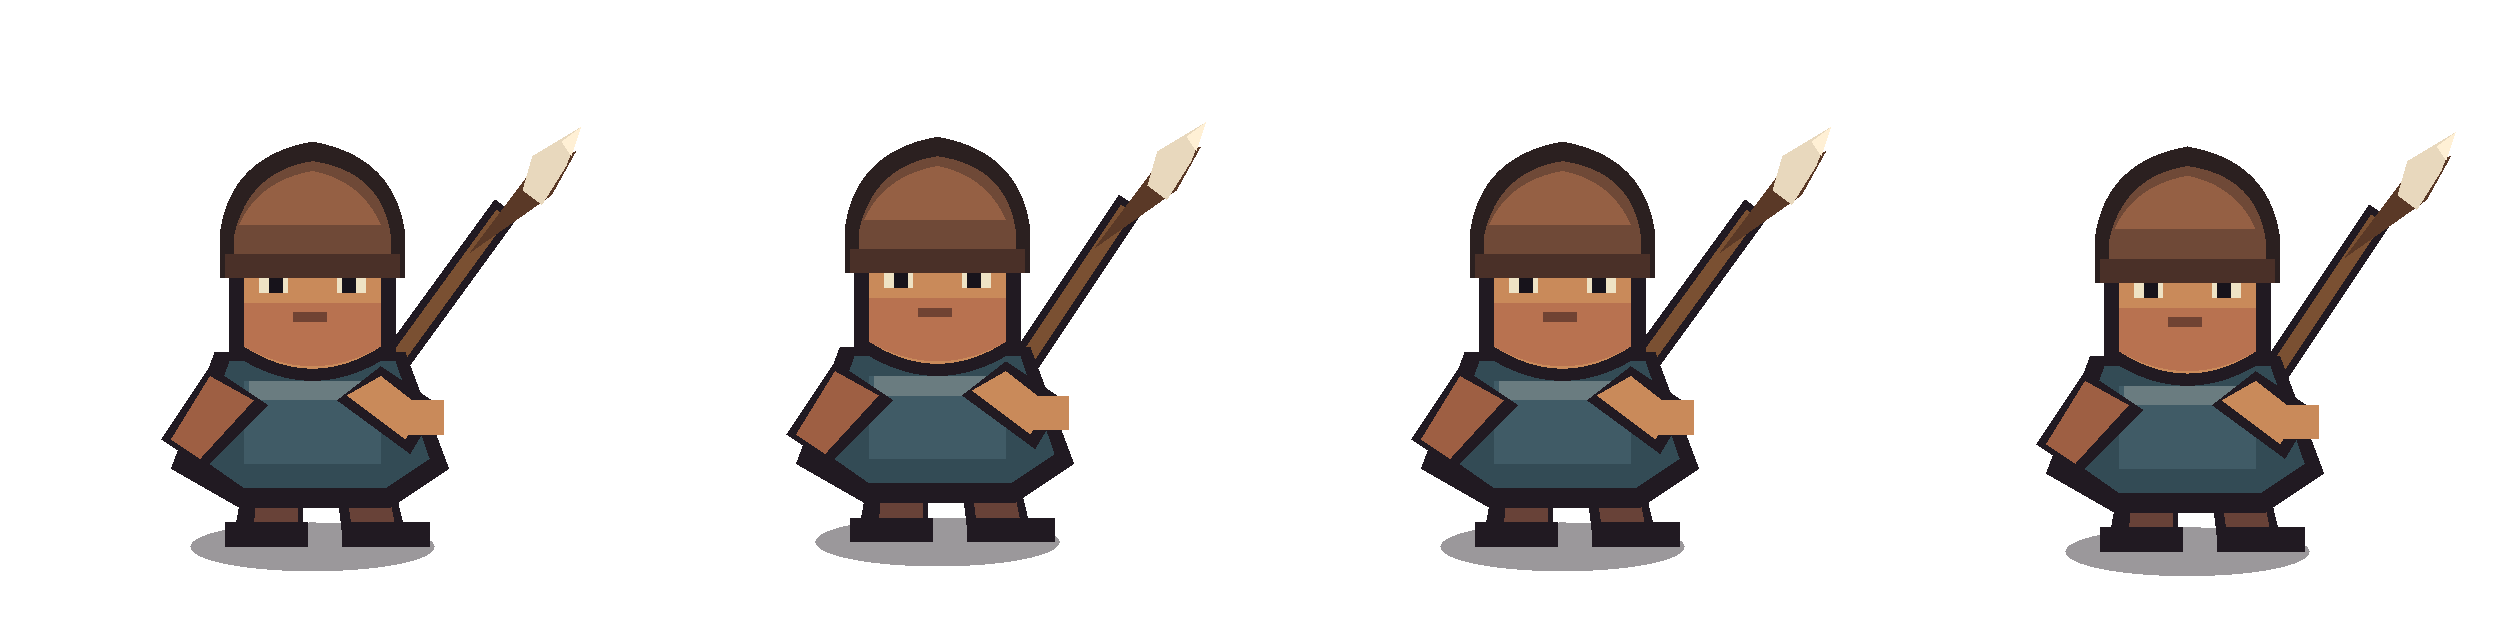
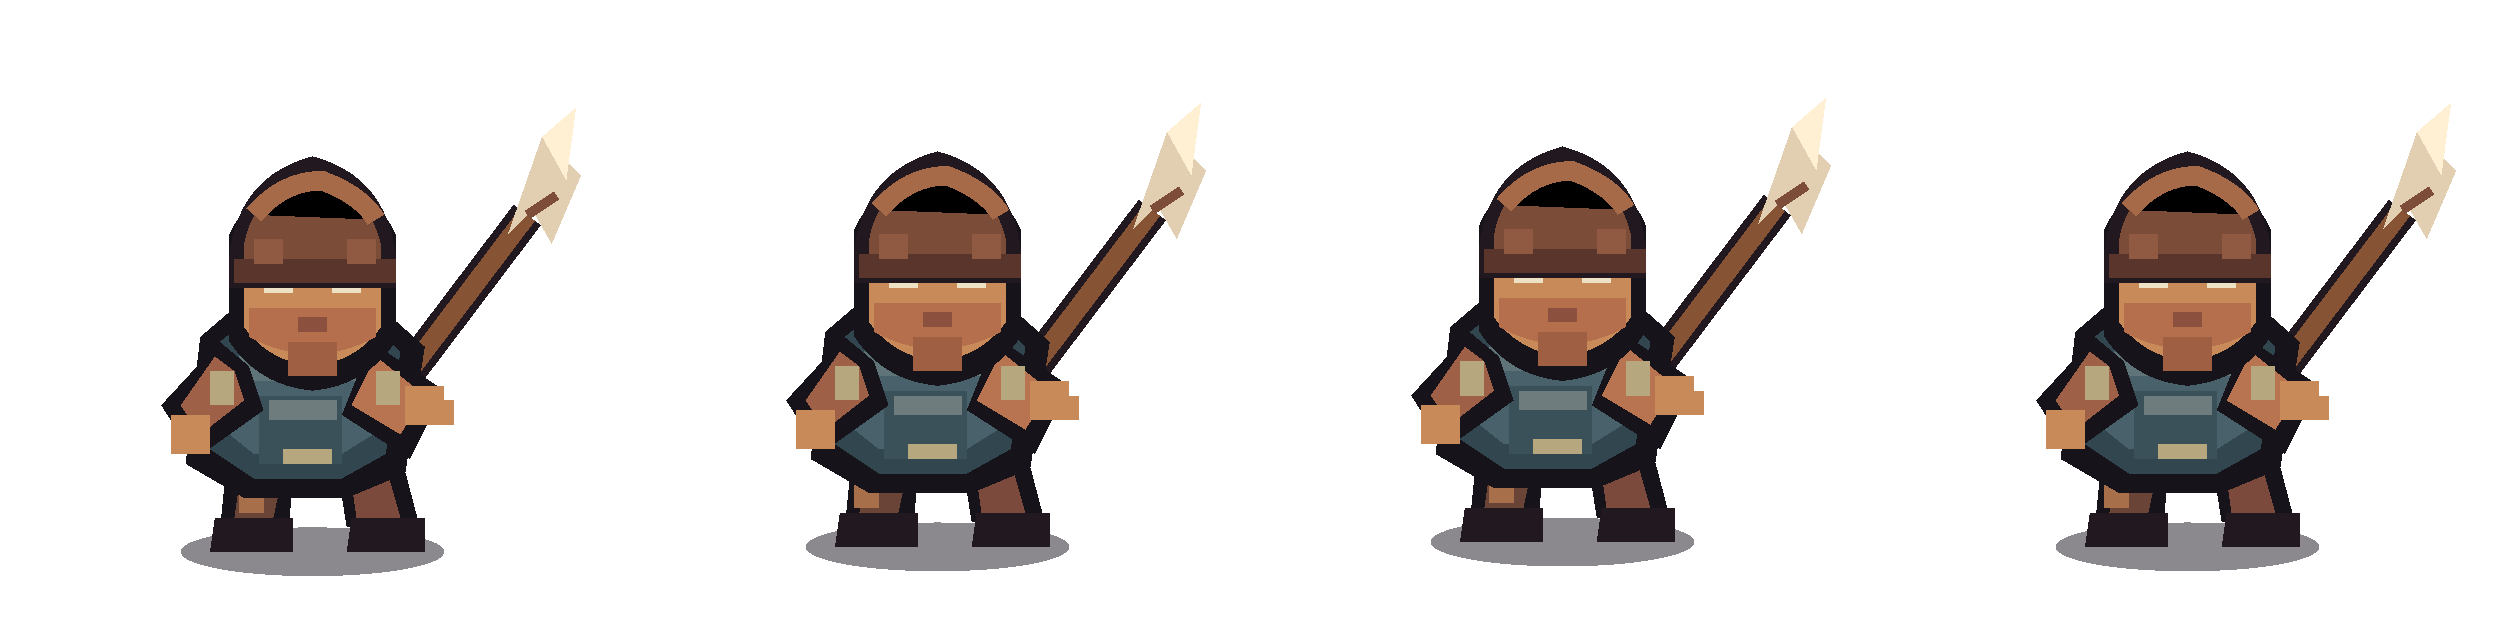
<svg xmlns="http://www.w3.org/2000/svg" width="512" height="128" viewBox="0 0 512 128" shape-rendering="crispEdges">
  <g transform="translate(0 0)">
-     <g transform="translate(0 0)">
-       <ellipse cx="64" cy="112" rx="25" ry="5" fill="#211a22" opacity=".45" />
-       <path d="M78 78L102 45" stroke="#211a22" stroke-width="6" stroke-linecap="square" />
-       <path d="M78 78L102 45" stroke="#7a5032" stroke-width="3" stroke-linecap="square" />
-       <path d="M96 52l15-20 7-1-5 9-17 12z" fill="#5a3927" />
-       <path d="M109 32l10-6-3 8-5 8-4-3z" fill="#e8d8bd" />
-       <path d="M115 29l4-3-2 6z" fill="#fff0d5" />
-       <path d="M51 92h11v17H48zM68 92h11l4 17H70z" fill="#211a22" />
-       <path d="M53 93h8v15h-9zM70 93h8l3 15h-9z" fill="#684238" />
-       <rect x="46" y="107" width="17" height="5" fill="#211a22" />
-       <rect x="70" y="107" width="18" height="5" fill="#211a22" />
-       <path d="M44 72h39l9 24-12 8H49l-14-8z" fill="#211a22" />
-       <path d="M47 74h34l7 20-9 6H50l-10-7z" fill="#334b55" />
-       <path d="M50 78h28v17H50z" fill="#405b66" />
-       <path d="M51 78h26v4H51z" fill="#6a7c80" />
-       <path d="M43 75l-10 15 9 6 13-13z" fill="#211a22" />
-       <path d="M43 77l-8 13 6 4 11-12z" fill="#9e5f43" />
-       <path d="M78 75l12 8-6 10-15-11z" fill="#211a22" />
-       <path d="M78 77l9 7-4 6-12-9z" fill="#c98a5a" />
-       <rect x="83" y="82" width="8" height="7" fill="#c98a5a" />
-       <path d="M47 47q17-18 34 0v25q-17 12-34 0z" fill="#211a22" />
-       <path d="M50 49q14-14 28 0v22q-14 9-28 0z" fill="#c98a5a" />
-       <path d="M50 62h28v9q-14 8-28 0z" fill="#b87250" />
-       <rect x="53" y="56" width="6" height="4" fill="#eee2c4" />
-       <rect x="69" y="56" width="6" height="4" fill="#eee2c4" />
-       <rect x="55" y="57" width="3" height="3" fill="#17131b" />
-       <rect x="70" y="57" width="3" height="3" fill="#17131b" />
-       <path d="M60 65h7" stroke="#704333" stroke-width="2" />
-       <path d="M45 48q2-16 19-19 17 3 19 19v9H45z" fill="#2b2020" />
-       <path d="M48 48q3-13 16-15 14 2 16 15v6H48z" fill="#6f4937" />
-       <path d="M49 46q4-9 15-11 10 2 14 11z" fill="#956044" />
-       <rect x="46" y="52" width="36" height="5" fill="#4a3028" />
+     <g transform="translate(0 1)">
+       <ellipse cx="64" cy="112" rx="27" ry="5" fill="#17131b" opacity=".5" />
+       <path d="M80 80L108 43" stroke="#211820" stroke-width="7" />
+       <path d="M80 80L108 43" stroke="#865335" stroke-width="4" />
+       <path d="M104 47L111 27L119 35L113 49L109 42Z" fill="#e2cfb1" />
+       <path d="M111 27L118 21L116 36Z" fill="#fff0d4" />
+       <path d="M108 43L114 39" stroke="#7e4d3a" stroke-width="2" />
+       <path d="M47 88H61L59 108H45Z" fill="#17131b" />
+       <path d="M68 88H81L86 107H71Z" fill="#17131b" />
+       <path d="M50 91H59L56 105H48Z" fill="#6b4438" />
+       <path d="M71 91H78L82 105H73Z" fill="#7b4a3c" />
+       <path d="M44 105H60V112H43Z" fill="#211820" />
+       <path d="M72 105H87V112H71Z" fill="#211820" />
+       <rect x="49" y="97" width="5" height="7" fill="#a86f4b" />
+       <path d="M41 68L48 62H78L87 70L83 96L71 101H50L38 94Z" fill="#17131b" />
+       <path d="M45 69L50 65H76L82 71L79 92L70 97H52L43 91Z" fill="#31464f" />
+       <path d="M49 71H76L78 87L70 92H52L47 88Z" fill="#49616a" />
+       <path d="M49 72H74V77H49Z" fill="#5e7479" />
+       <path d="M53 80H70V94H53Z" fill="#3b5159" />
+       <path d="M55 81H69V85H55Z" fill="#6e7c7d" />
+       <path d="M45 69L33 82L40 93L54 83L51 74Z" fill="#17131b" />
+       <path d="M44 72L37 82L41 88L50 81L48 75Z" fill="#9e6047" />
+       <rect x="35" y="84" width="8" height="8" fill="#c98a5a" />
+       <path d="M76 69L91 79L84 93L70 84Z" fill="#17131b" />
+       <path d="M77 72L87 80L82 88L72 82Z" fill="#b87350" />
+       <rect x="83" y="78" width="8" height="8" fill="#c98a5a" />
+       <rect x="86" y="81" width="7" height="5" fill="#c98a5a" />
+       <path d="M47 47Q50 39 64 36Q78 39 81 47V69Q75 78 64 79Q53 78 47 69Z" fill="#17131b" />
+       <path d="M50 48Q53 42 64 39Q75 42 78 48V66Q73 73 64 74Q55 73 50 66Z" fill="#c98a5a" />
+       <path d="M51 62H77V68Q64 75 51 68Z" fill="#b66f4d" />
+       <rect x="54" y="54" width="6" height="5" fill="#eee2c4" />
+       <rect x="68" y="54" width="6" height="5" fill="#eee2c4" />
+       <rect x="56" y="55" width="3" height="3" fill="#17131b" />
+       <rect x="69" y="55" width="3" height="3" fill="#17131b" />
+       <rect x="61" y="64" width="6" height="3" fill="#8c503e" />
+       <rect x="59" y="69" width="10" height="7" fill="#9e5f43" />
+       <path d="M47 51Q49 35 64 31Q79 35 81 51V58H47Z" fill="#211820" />
+       <path d="M50 49Q52 38 64 35Q75 37 78 49V54H50Z" fill="#7b4c38" />
+       <path d="M52 43Q58 36 66 36Q74 39 77 44" stroke="#a66a48" stroke-width="4" />
+       <path d="M48 52H81V57H48Z" fill="#5a352b" />
+       <path d="M52 48H58V53H52ZM71 48H77V53H71Z" fill="#8f5a41" />
+       <rect x="43" y="75" width="5" height="7" fill="#b6a77f" />
+       <rect x="77" y="75" width="5" height="7" fill="#b6a77f" />
+       <rect x="58" y="91" width="10" height="3" fill="#b7a77e" />
    </g>
  </g>
  <g transform="translate(128 0)">
-     <g transform="translate(0 -1)">
-       <ellipse cx="64" cy="112" rx="25" ry="5" fill="#211a22" opacity=".45" />
-       <path d="M80 78L102 45" stroke="#211a22" stroke-width="6" stroke-linecap="square" />
-       <path d="M80 78L102 45" stroke="#7a5032" stroke-width="3" stroke-linecap="square" />
-       <path d="M96 52l15-20 7-1-5 9-17 12z" fill="#5a3927" />
-       <path d="M109 32l10-6-3 8-5 8-4-3z" fill="#e8d8bd" />
-       <path d="M115 29l4-3-2 6z" fill="#fff0d5" />
-       <path d="M51 92h11v17H48zM68 92h11l4 17H70z" fill="#211a22" />
-       <path d="M53 93h8v15h-9zM70 93h8l3 15h-9z" fill="#684238" />
-       <rect x="46" y="107" width="17" height="5" fill="#211a22" />
-       <rect x="70" y="107" width="18" height="5" fill="#211a22" />
-       <path d="M44 72h39l9 24-12 8H49l-14-8z" fill="#211a22" />
-       <path d="M47 74h34l7 20-9 6H50l-10-7z" fill="#334b55" />
-       <path d="M50 78h28v17H50z" fill="#405b66" />
-       <path d="M51 78h26v4H51z" fill="#6a7c80" />
-       <path d="M43 75l-10 15 9 6 13-13z" fill="#211a22" />
-       <path d="M43 77l-8 13 6 4 11-12z" fill="#9e5f43" />
-       <path d="M78 75l12 8-6 10-15-11z" fill="#211a22" />
-       <path d="M78 77l9 7-4 6-12-9z" fill="#c98a5a" />
-       <rect x="83" y="82" width="8" height="7" fill="#c98a5a" />
-       <path d="M47 47q17-18 34 0v25q-17 12-34 0z" fill="#211a22" />
-       <path d="M50 49q14-14 28 0v22q-14 9-28 0z" fill="#c98a5a" />
-       <path d="M50 62h28v9q-14 8-28 0z" fill="#b87250" />
-       <rect x="53" y="56" width="6" height="4" fill="#eee2c4" />
-       <rect x="69" y="56" width="6" height="4" fill="#eee2c4" />
-       <rect x="55" y="57" width="3" height="3" fill="#17131b" />
-       <rect x="70" y="57" width="3" height="3" fill="#17131b" />
-       <path d="M60 65h7" stroke="#704333" stroke-width="2" />
-       <path d="M45 48q2-16 19-19 17 3 19 19v9H45z" fill="#2b2020" />
-       <path d="M48 48q3-13 16-15 14 2 16 15v6H48z" fill="#6f4937" />
-       <path d="M49 46q4-9 15-11 10 2 14 11z" fill="#956044" />
-       <rect x="46" y="52" width="36" height="5" fill="#4a3028" />
+     <g transform="translate(0 0)">
+       <ellipse cx="64" cy="112" rx="27" ry="5" fill="#17131b" opacity=".5" />
+       <path d="M80 80L108 43" stroke="#211820" stroke-width="7" />
+       <path d="M80 80L108 43" stroke="#865335" stroke-width="4" />
+       <path d="M104 47L111 27L119 35L113 49L109 42Z" fill="#e2cfb1" />
+       <path d="M111 27L118 21L116 36Z" fill="#fff0d4" />
+       <path d="M108 43L114 39" stroke="#7e4d3a" stroke-width="2" />
+       <path d="M47 88H61L59 108H45Z" fill="#17131b" />
+       <path d="M68 88H81L86 107H71Z" fill="#17131b" />
+       <path d="M50 91H59L56 105H48Z" fill="#6b4438" />
+       <path d="M71 91H78L82 105H73Z" fill="#7b4a3c" />
+       <path d="M44 105H60V112H43Z" fill="#211820" />
+       <path d="M72 105H87V112H71Z" fill="#211820" />
+       <rect x="47" y="97" width="5" height="7" fill="#a86f4b" />
+       <path d="M41 68L48 62H78L87 70L83 96L71 101H50L38 94Z" fill="#17131b" />
+       <path d="M45 69L50 65H76L82 71L79 92L70 97H52L43 91Z" fill="#31464f" />
+       <path d="M49 71H76L78 87L70 92H52L47 88Z" fill="#49616a" />
+       <path d="M49 72H74V77H49Z" fill="#5e7479" />
+       <path d="M53 80H70V94H53Z" fill="#3b5159" />
+       <path d="M55 81H69V85H55Z" fill="#6e7c7d" />
+       <path d="M45 69L33 82L40 93L54 83L51 74Z" fill="#17131b" />
+       <path d="M44 72L37 82L41 88L50 81L48 75Z" fill="#9e6047" />
+       <rect x="35" y="84" width="8" height="8" fill="#c98a5a" />
+       <path d="M76 69L91 79L84 93L70 84Z" fill="#17131b" />
+       <path d="M77 72L87 80L82 88L72 82Z" fill="#b87350" />
+       <rect x="83" y="78" width="8" height="8" fill="#c98a5a" />
+       <rect x="86" y="81" width="7" height="5" fill="#c98a5a" />
+       <path d="M47 47Q50 39 64 36Q78 39 81 47V69Q75 78 64 79Q53 78 47 69Z" fill="#17131b" />
+       <path d="M50 48Q53 42 64 39Q75 42 78 48V66Q73 73 64 74Q55 73 50 66Z" fill="#c98a5a" />
+       <path d="M51 62H77V68Q64 75 51 68Z" fill="#b66f4d" />
+       <rect x="54" y="54" width="6" height="5" fill="#eee2c4" />
+       <rect x="68" y="54" width="6" height="5" fill="#eee2c4" />
+       <rect x="56" y="55" width="3" height="3" fill="#17131b" />
+       <rect x="69" y="55" width="3" height="3" fill="#17131b" />
+       <rect x="61" y="64" width="6" height="3" fill="#8c503e" />
+       <rect x="59" y="69" width="10" height="7" fill="#9e5f43" />
+       <path d="M47 51Q49 35 64 31Q79 35 81 51V58H47Z" fill="#211820" />
+       <path d="M50 49Q52 38 64 35Q75 37 78 49V54H50Z" fill="#7b4c38" />
+       <path d="M52 43Q58 36 66 36Q74 39 77 44" stroke="#a66a48" stroke-width="4" />
+       <path d="M48 52H81V57H48Z" fill="#5a352b" />
+       <path d="M52 48H58V53H52ZM71 48H77V53H71Z" fill="#8f5a41" />
+       <rect x="43" y="75" width="5" height="7" fill="#b6a77f" />
+       <rect x="77" y="75" width="5" height="7" fill="#b6a77f" />
+       <rect x="58" y="91" width="10" height="3" fill="#b7a77e" />
    </g>
  </g>
  <g transform="translate(256 0)">
-     <g transform="translate(0 0)">
-       <ellipse cx="64" cy="112" rx="25" ry="5" fill="#211a22" opacity=".45" />
-       <path d="M78 78L102 45" stroke="#211a22" stroke-width="6" stroke-linecap="square" />
-       <path d="M78 78L102 45" stroke="#7a5032" stroke-width="3" stroke-linecap="square" />
-       <path d="M96 52l15-20 7-1-5 9-17 12z" fill="#5a3927" />
-       <path d="M109 32l10-6-3 8-5 8-4-3z" fill="#e8d8bd" />
-       <path d="M115 29l4-3-2 6z" fill="#fff0d5" />
-       <path d="M51 92h11v17H48zM68 92h11l4 17H70z" fill="#211a22" />
-       <path d="M53 93h8v15h-9zM70 93h8l3 15h-9z" fill="#684238" />
-       <rect x="46" y="107" width="17" height="5" fill="#211a22" />
-       <rect x="70" y="107" width="18" height="5" fill="#211a22" />
-       <path d="M44 72h39l9 24-12 8H49l-14-8z" fill="#211a22" />
-       <path d="M47 74h34l7 20-9 6H50l-10-7z" fill="#334b55" />
-       <path d="M50 78h28v17H50z" fill="#405b66" />
-       <path d="M51 78h26v4H51z" fill="#6a7c80" />
-       <path d="M43 75l-10 15 9 6 13-13z" fill="#211a22" />
-       <path d="M43 77l-8 13 6 4 11-12z" fill="#9e5f43" />
-       <path d="M78 75l12 8-6 10-15-11z" fill="#211a22" />
-       <path d="M78 77l9 7-4 6-12-9z" fill="#c98a5a" />
-       <rect x="83" y="82" width="8" height="7" fill="#c98a5a" />
-       <path d="M47 47q17-18 34 0v25q-17 12-34 0z" fill="#211a22" />
-       <path d="M50 49q14-14 28 0v22q-14 9-28 0z" fill="#c98a5a" />
-       <path d="M50 62h28v9q-14 8-28 0z" fill="#b87250" />
-       <rect x="53" y="56" width="6" height="4" fill="#eee2c4" />
-       <rect x="69" y="56" width="6" height="4" fill="#eee2c4" />
-       <rect x="55" y="57" width="3" height="3" fill="#17131b" />
-       <rect x="70" y="57" width="3" height="3" fill="#17131b" />
-       <path d="M60 65h7" stroke="#704333" stroke-width="2" />
-       <path d="M45 48q2-16 19-19 17 3 19 19v9H45z" fill="#2b2020" />
-       <path d="M48 48q3-13 16-15 14 2 16 15v6H48z" fill="#6f4937" />
-       <path d="M49 46q4-9 15-11 10 2 14 11z" fill="#956044" />
-       <rect x="46" y="52" width="36" height="5" fill="#4a3028" />
+     <g transform="translate(0 -1)">
+       <ellipse cx="64" cy="112" rx="27" ry="5" fill="#17131b" opacity=".5" />
+       <path d="M80 80L108 43" stroke="#211820" stroke-width="7" />
+       <path d="M80 80L108 43" stroke="#865335" stroke-width="4" />
+       <path d="M104 47L111 27L119 35L113 49L109 42Z" fill="#e2cfb1" />
+       <path d="M111 27L118 21L116 36Z" fill="#fff0d4" />
+       <path d="M108 43L114 39" stroke="#7e4d3a" stroke-width="2" />
+       <path d="M47 88H61L59 108H45Z" fill="#17131b" />
+       <path d="M68 88H81L86 107H71Z" fill="#17131b" />
+       <path d="M50 91H59L56 105H48Z" fill="#6b4438" />
+       <path d="M71 91H78L82 105H73Z" fill="#7b4a3c" />
+       <path d="M44 105H60V112H43Z" fill="#211820" />
+       <path d="M72 105H87V112H71Z" fill="#211820" />
+       <rect x="49" y="97" width="5" height="7" fill="#a86f4b" />
+       <path d="M41 68L48 62H78L87 70L83 96L71 101H50L38 94Z" fill="#17131b" />
+       <path d="M45 69L50 65H76L82 71L79 92L70 97H52L43 91Z" fill="#31464f" />
+       <path d="M49 71H76L78 87L70 92H52L47 88Z" fill="#49616a" />
+       <path d="M49 72H74V77H49Z" fill="#5e7479" />
+       <path d="M53 80H70V94H53Z" fill="#3b5159" />
+       <path d="M55 81H69V85H55Z" fill="#6e7c7d" />
+       <path d="M45 69L33 82L40 93L54 83L51 74Z" fill="#17131b" />
+       <path d="M44 72L37 82L41 88L50 81L48 75Z" fill="#9e6047" />
+       <rect x="35" y="84" width="8" height="8" fill="#c98a5a" />
+       <path d="M76 69L91 79L84 93L70 84Z" fill="#17131b" />
+       <path d="M77 72L87 80L82 88L72 82Z" fill="#b87350" />
+       <rect x="83" y="78" width="8" height="8" fill="#c98a5a" />
+       <rect x="86" y="81" width="7" height="5" fill="#c98a5a" />
+       <path d="M47 47Q50 39 64 36Q78 39 81 47V69Q75 78 64 79Q53 78 47 69Z" fill="#17131b" />
+       <path d="M50 48Q53 42 64 39Q75 42 78 48V66Q73 73 64 74Q55 73 50 66Z" fill="#c98a5a" />
+       <path d="M51 62H77V68Q64 75 51 68Z" fill="#b66f4d" />
+       <rect x="54" y="54" width="6" height="5" fill="#eee2c4" />
+       <rect x="68" y="54" width="6" height="5" fill="#eee2c4" />
+       <rect x="56" y="55" width="3" height="3" fill="#17131b" />
+       <rect x="69" y="55" width="3" height="3" fill="#17131b" />
+       <rect x="61" y="64" width="6" height="3" fill="#8c503e" />
+       <rect x="59" y="69" width="10" height="7" fill="#9e5f43" />
+       <path d="M47 51Q49 35 64 31Q79 35 81 51V58H47Z" fill="#211820" />
+       <path d="M50 49Q52 38 64 35Q75 37 78 49V54H50Z" fill="#7b4c38" />
+       <path d="M52 43Q58 36 66 36Q74 39 77 44" stroke="#a66a48" stroke-width="4" />
+       <path d="M48 52H81V57H48Z" fill="#5a352b" />
+       <path d="M52 48H58V53H52ZM71 48H77V53H71Z" fill="#8f5a41" />
+       <rect x="43" y="75" width="5" height="7" fill="#b6a77f" />
+       <rect x="77" y="75" width="5" height="7" fill="#b6a77f" />
+       <rect x="58" y="91" width="10" height="3" fill="#b7a77e" />
    </g>
  </g>
  <g transform="translate(384 0)">
-     <g transform="translate(0 1)">
-       <ellipse cx="64" cy="112" rx="25" ry="5" fill="#211a22" opacity=".45" />
-       <path d="M80 78L102 45" stroke="#211a22" stroke-width="6" stroke-linecap="square" />
-       <path d="M80 78L102 45" stroke="#7a5032" stroke-width="3" stroke-linecap="square" />
-       <path d="M96 52l15-20 7-1-5 9-17 12z" fill="#5a3927" />
-       <path d="M109 32l10-6-3 8-5 8-4-3z" fill="#e8d8bd" />
-       <path d="M115 29l4-3-2 6z" fill="#fff0d5" />
-       <path d="M51 92h11v17H48zM68 92h11l4 17H70z" fill="#211a22" />
-       <path d="M53 93h8v15h-9zM70 93h8l3 15h-9z" fill="#684238" />
-       <rect x="46" y="107" width="17" height="5" fill="#211a22" />
-       <rect x="70" y="107" width="18" height="5" fill="#211a22" />
-       <path d="M44 72h39l9 24-12 8H49l-14-8z" fill="#211a22" />
-       <path d="M47 74h34l7 20-9 6H50l-10-7z" fill="#334b55" />
-       <path d="M50 78h28v17H50z" fill="#405b66" />
-       <path d="M51 78h26v4H51z" fill="#6a7c80" />
-       <path d="M43 75l-10 15 9 6 13-13z" fill="#211a22" />
-       <path d="M43 77l-8 13 6 4 11-12z" fill="#9e5f43" />
-       <path d="M78 75l12 8-6 10-15-11z" fill="#211a22" />
-       <path d="M78 77l9 7-4 6-12-9z" fill="#c98a5a" />
-       <rect x="83" y="82" width="8" height="7" fill="#c98a5a" />
-       <path d="M47 47q17-18 34 0v25q-17 12-34 0z" fill="#211a22" />
-       <path d="M50 49q14-14 28 0v22q-14 9-28 0z" fill="#c98a5a" />
-       <path d="M50 62h28v9q-14 8-28 0z" fill="#b87250" />
-       <rect x="53" y="56" width="6" height="4" fill="#eee2c4" />
-       <rect x="69" y="56" width="6" height="4" fill="#eee2c4" />
-       <rect x="55" y="57" width="3" height="3" fill="#17131b" />
-       <rect x="70" y="57" width="3" height="3" fill="#17131b" />
-       <path d="M60 65h7" stroke="#704333" stroke-width="2" />
-       <path d="M45 48q2-16 19-19 17 3 19 19v9H45z" fill="#2b2020" />
-       <path d="M48 48q3-13 16-15 14 2 16 15v6H48z" fill="#6f4937" />
-       <path d="M49 46q4-9 15-11 10 2 14 11z" fill="#956044" />
-       <rect x="46" y="52" width="36" height="5" fill="#4a3028" />
+     <g transform="translate(0 0)">
+       <ellipse cx="64" cy="112" rx="27" ry="5" fill="#17131b" opacity=".5" />
+       <path d="M80 80L108 43" stroke="#211820" stroke-width="7" />
+       <path d="M80 80L108 43" stroke="#865335" stroke-width="4" />
+       <path d="M104 47L111 27L119 35L113 49L109 42Z" fill="#e2cfb1" />
+       <path d="M111 27L118 21L116 36Z" fill="#fff0d4" />
+       <path d="M108 43L114 39" stroke="#7e4d3a" stroke-width="2" />
+       <path d="M47 88H61L59 108H45Z" fill="#17131b" />
+       <path d="M68 88H81L86 107H71Z" fill="#17131b" />
+       <path d="M50 91H59L56 105H48Z" fill="#6b4438" />
+       <path d="M71 91H78L82 105H73Z" fill="#7b4a3c" />
+       <path d="M44 105H60V112H43Z" fill="#211820" />
+       <path d="M72 105H87V112H71Z" fill="#211820" />
+       <rect x="47" y="97" width="5" height="7" fill="#a86f4b" />
+       <path d="M41 68L48 62H78L87 70L83 96L71 101H50L38 94Z" fill="#17131b" />
+       <path d="M45 69L50 65H76L82 71L79 92L70 97H52L43 91Z" fill="#31464f" />
+       <path d="M49 71H76L78 87L70 92H52L47 88Z" fill="#49616a" />
+       <path d="M49 72H74V77H49Z" fill="#5e7479" />
+       <path d="M53 80H70V94H53Z" fill="#3b5159" />
+       <path d="M55 81H69V85H55Z" fill="#6e7c7d" />
+       <path d="M45 69L33 82L40 93L54 83L51 74Z" fill="#17131b" />
+       <path d="M44 72L37 82L41 88L50 81L48 75Z" fill="#9e6047" />
+       <rect x="35" y="84" width="8" height="8" fill="#c98a5a" />
+       <path d="M76 69L91 79L84 93L70 84Z" fill="#17131b" />
+       <path d="M77 72L87 80L82 88L72 82Z" fill="#b87350" />
+       <rect x="83" y="78" width="8" height="8" fill="#c98a5a" />
+       <rect x="86" y="81" width="7" height="5" fill="#c98a5a" />
+       <path d="M47 47Q50 39 64 36Q78 39 81 47V69Q75 78 64 79Q53 78 47 69Z" fill="#17131b" />
+       <path d="M50 48Q53 42 64 39Q75 42 78 48V66Q73 73 64 74Q55 73 50 66Z" fill="#c98a5a" />
+       <path d="M51 62H77V68Q64 75 51 68Z" fill="#b66f4d" />
+       <rect x="54" y="54" width="6" height="5" fill="#eee2c4" />
+       <rect x="68" y="54" width="6" height="5" fill="#eee2c4" />
+       <rect x="56" y="55" width="3" height="3" fill="#17131b" />
+       <rect x="69" y="55" width="3" height="3" fill="#17131b" />
+       <rect x="61" y="64" width="6" height="3" fill="#8c503e" />
+       <rect x="59" y="69" width="10" height="7" fill="#9e5f43" />
+       <path d="M47 51Q49 35 64 31Q79 35 81 51V58H47Z" fill="#211820" />
+       <path d="M50 49Q52 38 64 35Q75 37 78 49V54H50Z" fill="#7b4c38" />
+       <path d="M52 43Q58 36 66 36Q74 39 77 44" stroke="#a66a48" stroke-width="4" />
+       <path d="M48 52H81V57H48Z" fill="#5a352b" />
+       <path d="M52 48H58V53H52ZM71 48H77V53H71Z" fill="#8f5a41" />
+       <rect x="43" y="75" width="5" height="7" fill="#b6a77f" />
+       <rect x="77" y="75" width="5" height="7" fill="#b6a77f" />
+       <rect x="58" y="91" width="10" height="3" fill="#b7a77e" />
    </g>
  </g>
</svg>
